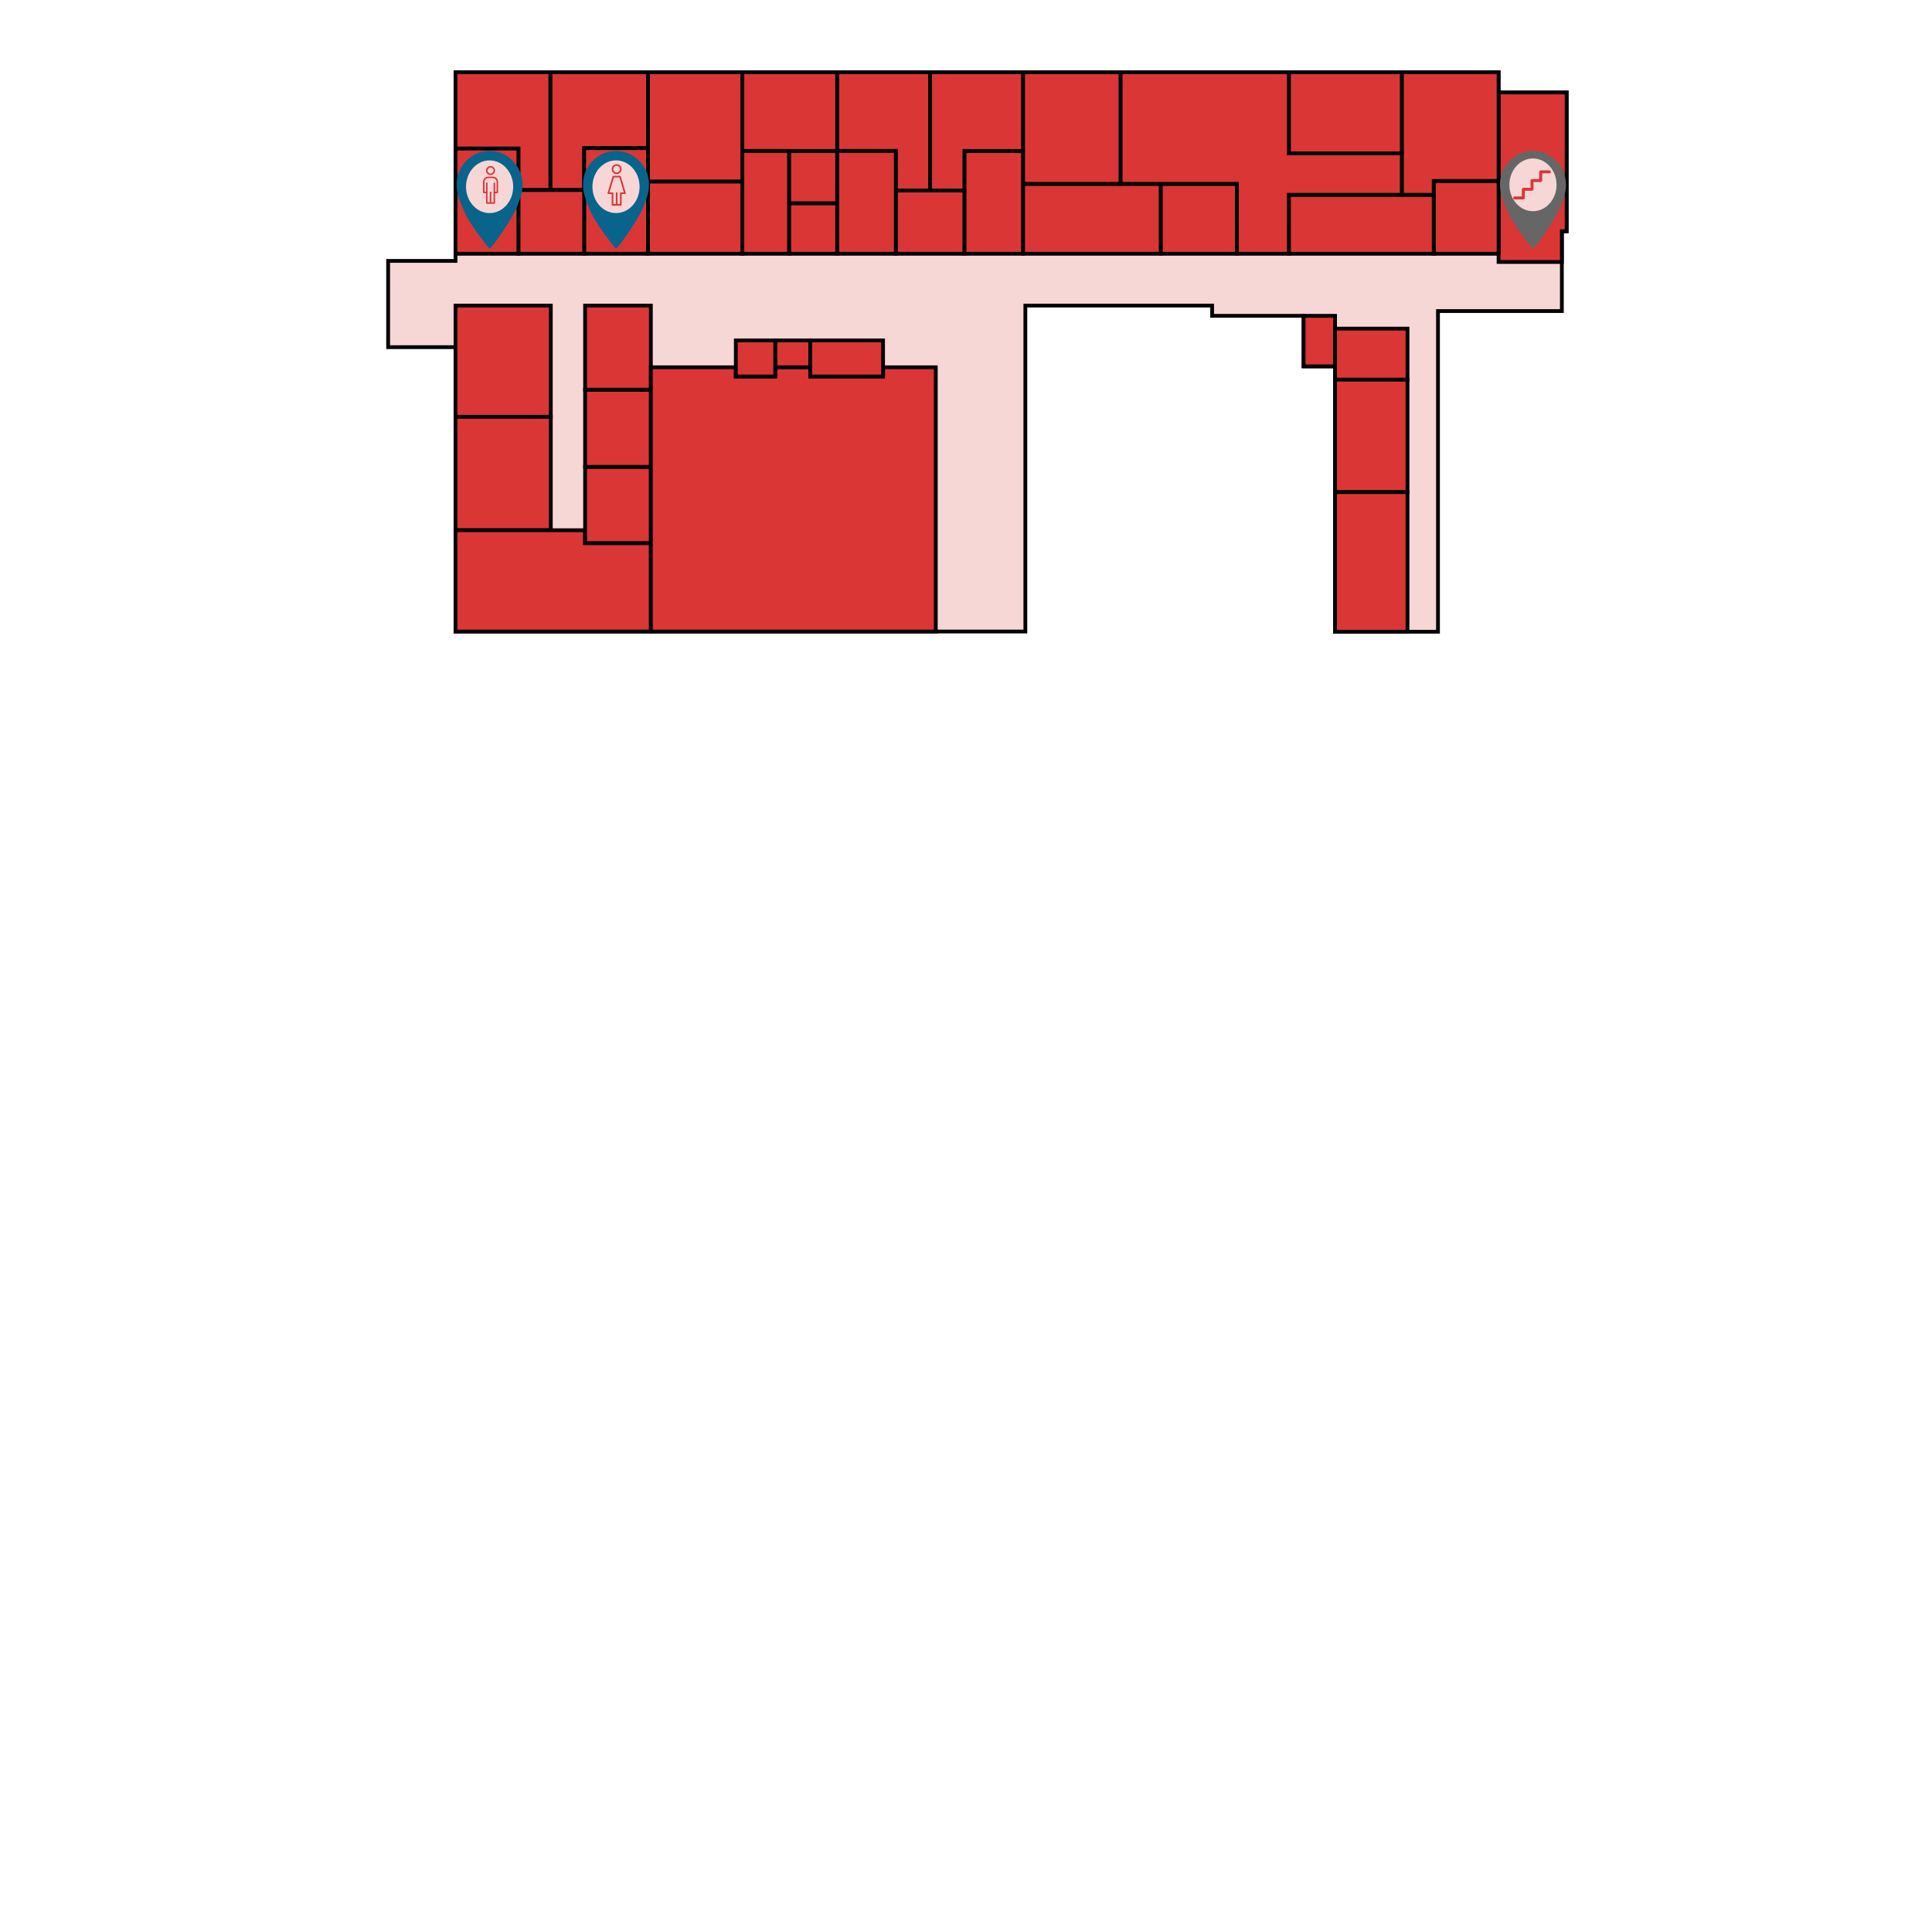
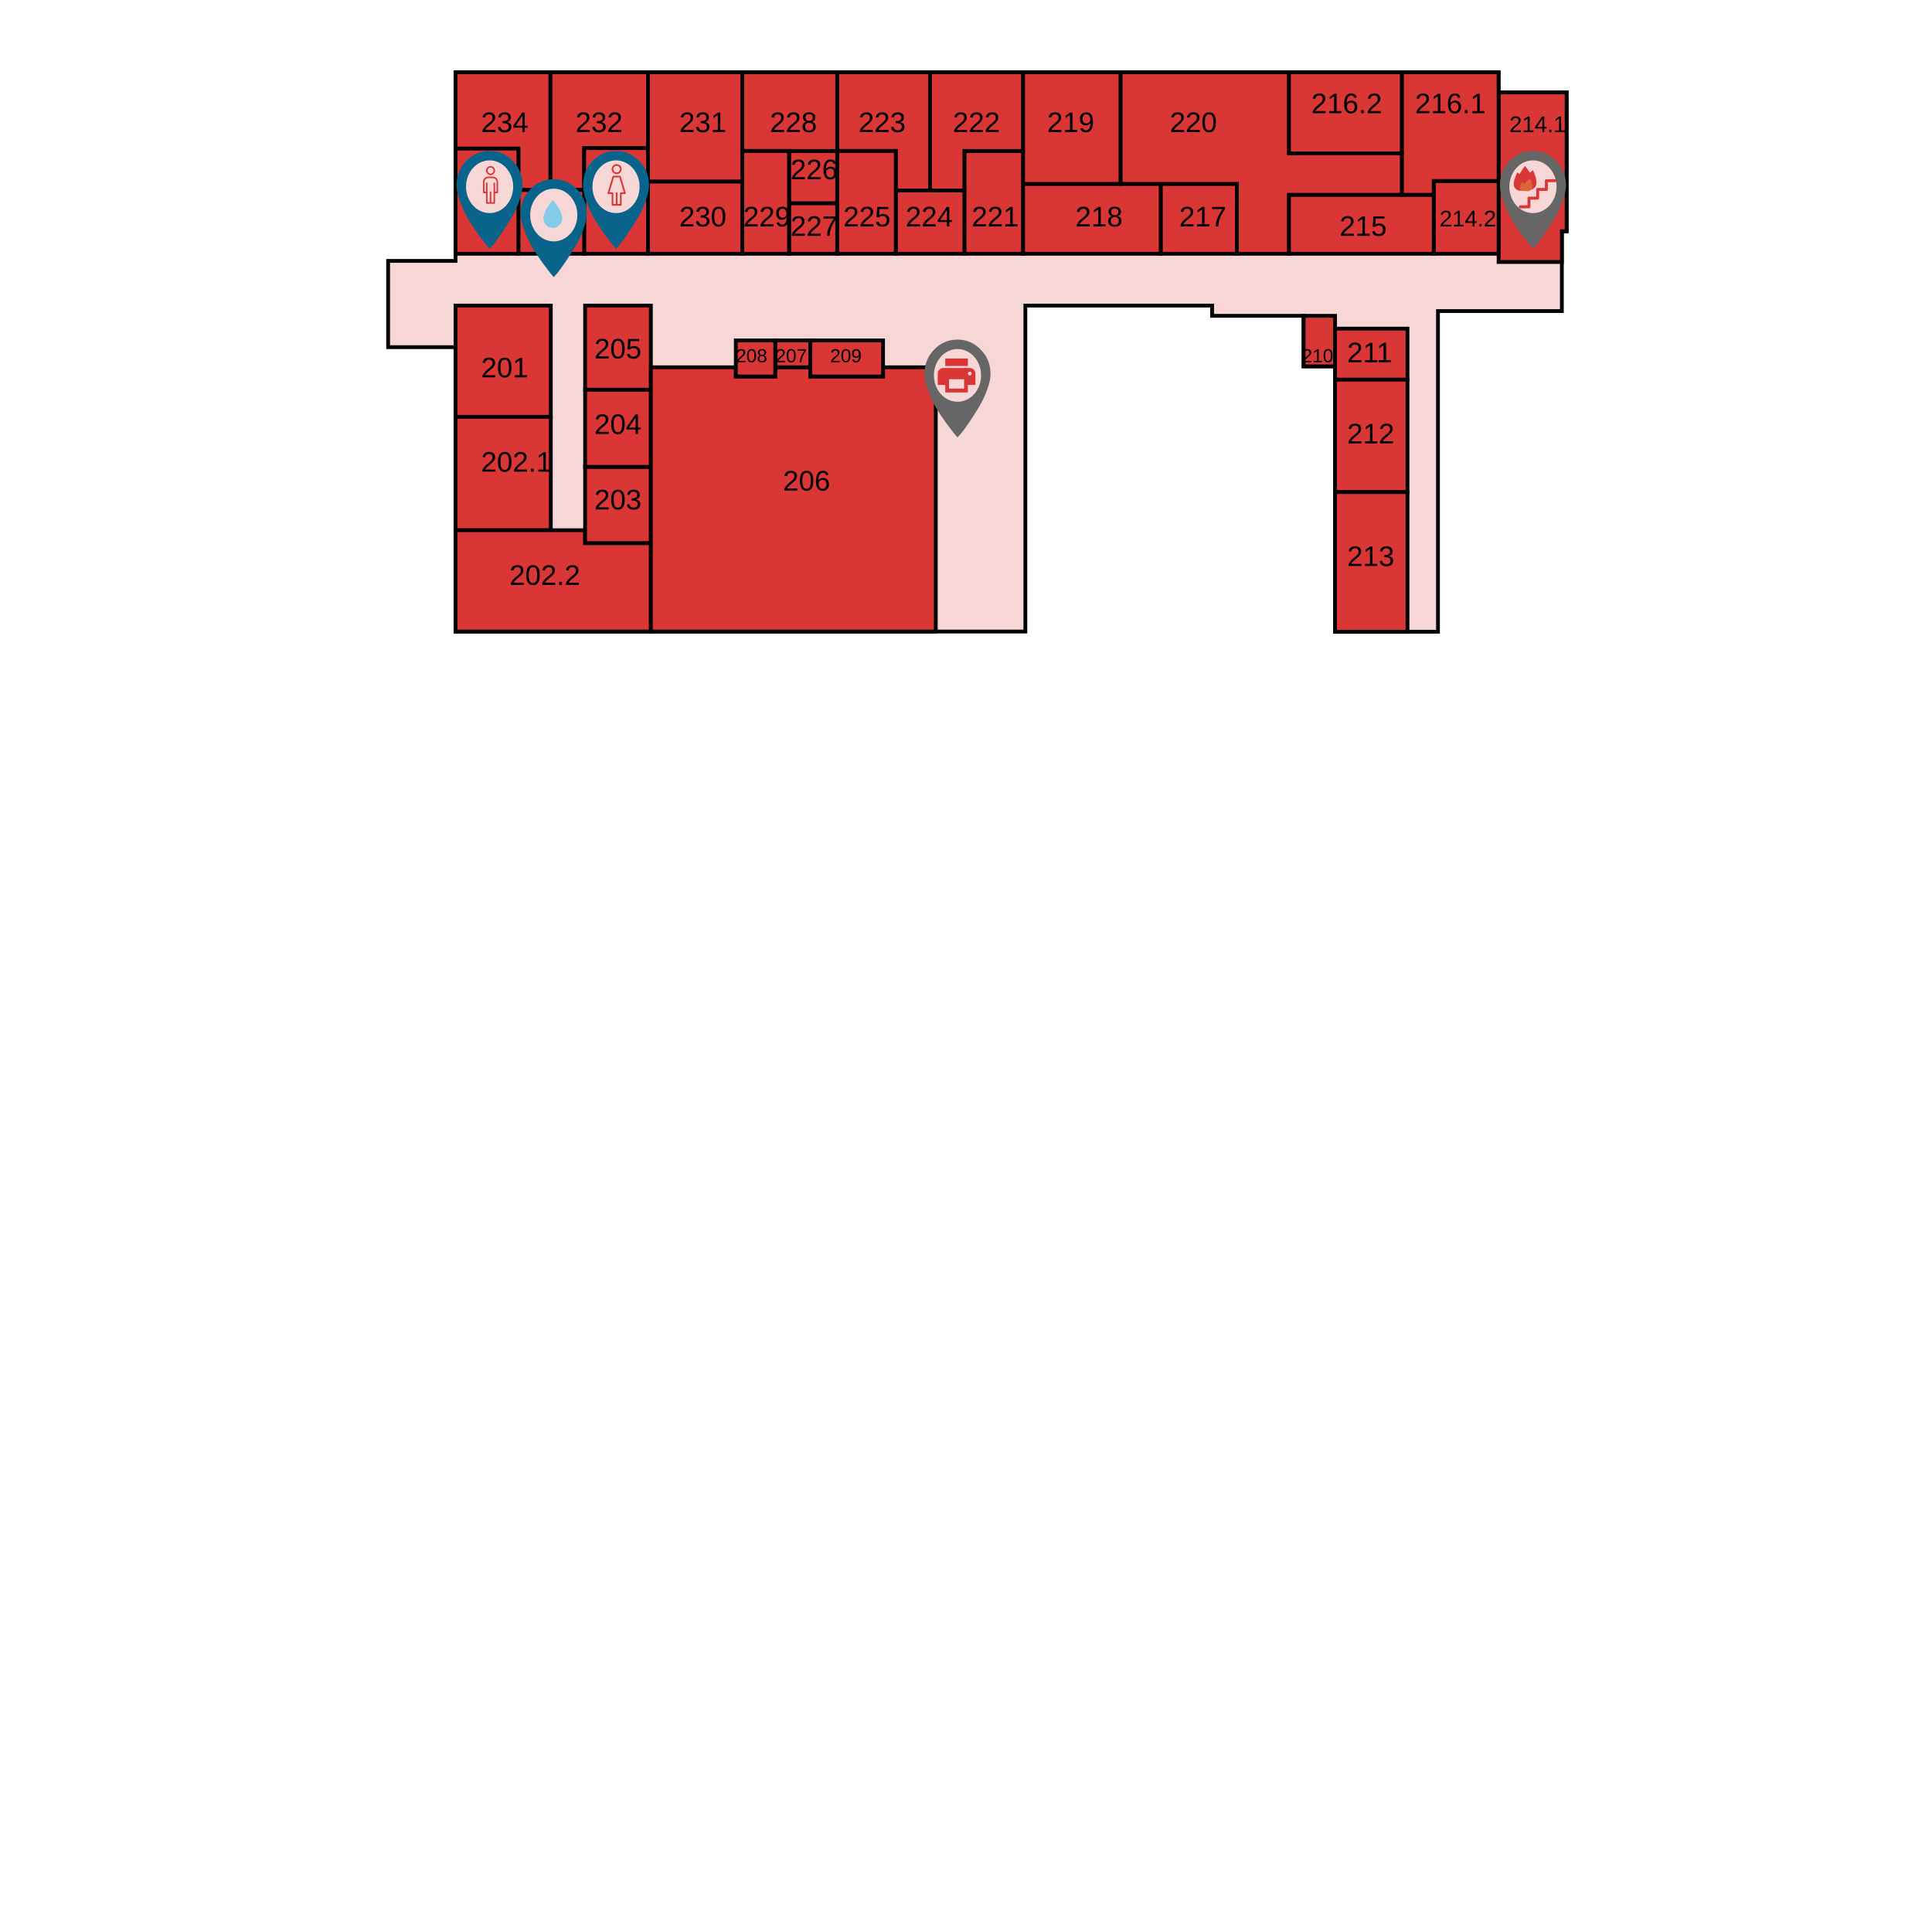
<svg xmlns="http://www.w3.org/2000/svg" width="1024" height="1024" viewBox="0 0 1024 1024" id="svg2" version="1.1">
  <defs id="defs4" />
  <g style="display:inline" id="g4719">
    <path id="path4721" d="m 241.428,38.285 0,100 -35.713,0 0,45.715 35.713,0 0,150.715 302.035,0 0,-172.754 98.994,0 0,5.43 48.488,0 0,26.77 16.666,0 0,140.664 54.549,0 0,-140.664 0,-29.295 32.125,0 33.535,0 0,-42.293 2.525,0 0,-73.572 -36.061,0 0,-10.715 -552.857,0 z" style="display:inline;fill:#f7d6d6;fill-opacity:1;stroke:#000000;stroke-width:2;stroke-miterlimit:4;stroke-dasharray:none;stroke-opacity:1" />
-     <rect y="161.961" x="241.428" height="58.968" width="50.506" id="rect4723" style="fill:#da3636;fill-opacity:1;stroke:#000000;stroke-width:2;stroke-miterlimit:4;stroke-dasharray:none;stroke-opacity:1" />
-     <rect y="220.929" x="241.428" height="60.104" width="50.506" id="rect4725" style="fill:#da3636;fill-opacity:1;stroke:#000000;stroke-width:2;stroke-miterlimit:4;stroke-dasharray:none;stroke-opacity:1" />
-     <path id="path4727" d="m 241.428,281.033 0,53.682 103.539,0 0,-46.863 -34.85,0 0,-6.818 -68.689,0 z" style="fill:#da3636;fill-opacity:1;stroke:#000000;stroke-width:2;stroke-miterlimit:4;stroke-dasharray:none;stroke-opacity:1" />
-     <rect y="247.445" x="310.117" height="40.406" width="34.85" id="rect4729" style="fill:#da3636;fill-opacity:1;stroke:#000000;stroke-width:2;stroke-miterlimit:4;stroke-dasharray:none;stroke-opacity:1" />
-     <rect y="206.534" x="310.117" height="40.911" width="34.85" id="rect4731" style="fill:#da3636;fill-opacity:1;stroke:#000000;stroke-width:2;stroke-miterlimit:4;stroke-dasharray:none;stroke-opacity:1" />
-     <rect y="161.961" x="310.117" height="44.573" width="34.85" id="rect4733" style="fill:#da3636;fill-opacity:1;stroke:#000000;stroke-width:2;stroke-miterlimit:4;stroke-dasharray:none;stroke-opacity:1" />
-     <path id="path4735" d="m 344.967,194.664 0,140.051 151.018,0 0,-140.051 -27.949,0 0,4.871 -38.57,0 0,-4.871 -18.572,0 0,4.871 -20.893,0 0,-4.871 -45.033,0 z" style="fill:#da3636;fill-opacity:1;stroke:#000000;stroke-width:2;stroke-miterlimit:4;stroke-dasharray:none;stroke-opacity:1" />
-     <rect y="180.429" x="410.893" height="14.236" width="18.571" id="rect4737" style="fill:#da3636;fill-opacity:1;stroke:#000000;stroke-width:2;stroke-miterlimit:4;stroke-dasharray:none;stroke-opacity:1" />
-     <rect y="180.429" x="390" height="19.107" width="20.893" id="rect4739" style="fill:#da3636;fill-opacity:1;stroke:#000000;stroke-width:2;stroke-miterlimit:4;stroke-dasharray:none;stroke-opacity:1" />
-     <rect y="180.429" x="429.464" height="19.107" width="38.571" id="rect4741" style="fill:#da3636;fill-opacity:1;stroke:#000000;stroke-width:2;stroke-miterlimit:4;stroke-dasharray:none;stroke-opacity:1" />
-     <rect y="167.391" x="690.945" height="26.77" width="16.666" id="rect4743" style="fill:#da3636;fill-opacity:1;stroke:#000000;stroke-width:2;stroke-miterlimit:4;stroke-dasharray:none;stroke-opacity:1" />
-     <rect y="174.176" x="707.611" height="27.054" width="38.386" id="rect4745" style="fill:#da3636;fill-opacity:1;stroke:#000000;stroke-width:2;stroke-miterlimit:4;stroke-dasharray:none;stroke-opacity:1" />
-     <rect y="201.231" x="707.611" height="59.599" width="38.386" id="rect4747" style="fill:#da3636;fill-opacity:1;stroke:#000000;stroke-width:2;stroke-miterlimit:4;stroke-dasharray:none;stroke-opacity:1" />
-     <rect y="260.83" x="707.611" height="73.994" width="38.386" id="rect4749" style="fill:#da3636;fill-opacity:1;stroke:#000000;stroke-width:2;stroke-miterlimit:4;stroke-dasharray:none;stroke-opacity:1" />
-     <path id="path4751" d="m 794.285,49 0,73.572 0,16.281 33.535,0 0,-16.281 2.525,0 0,-73.572 -2.525,0 -33.535,0 z" style="fill:#da3636;fill-opacity:1;stroke:#000000;stroke-width:2;stroke-miterlimit:4;stroke-dasharray:none;stroke-opacity:1" />
-     <rect y="95.922" x="759.887" height="38.575" width="34.398" id="rect4753" style="fill:#da3636;fill-opacity:1;stroke:#000000;stroke-width:2;stroke-miterlimit:4;stroke-dasharray:none;stroke-opacity:1" />
-     <rect y="103.246" x="683.116" height="31.252" width="76.772" id="rect4755" style="fill:#da3636;fill-opacity:1;stroke:#000000;stroke-width:2;stroke-miterlimit:4;stroke-dasharray:none;stroke-opacity:1" />
-     <path id="path4757" d="m 742.967,38.285 0,64.961 16.92,0 0,-7.324 34.398,0 0,-57.637 -34.398,0 -16.92,0 z" style="fill:#da3636;fill-opacity:1;stroke:#000000;stroke-width:2;stroke-miterlimit:4;stroke-dasharray:none;stroke-opacity:1" />
-     <rect y="38.285" x="683.116" height="42.99" width="59.851" id="rect4759" style="fill:#da3636;fill-opacity:1;stroke:#000000;stroke-width:2;stroke-miterlimit:4;stroke-dasharray:none;stroke-opacity:1" />
-     <rect y="97.438" x="615.183" height="37.06" width="40.406" id="rect4761" style="fill:#da3636;fill-opacity:1;stroke:#000000;stroke-width:2;stroke-miterlimit:4;stroke-dasharray:none;stroke-opacity:1" />
-     <rect y="97.438" x="542.199" height="37.06" width="72.983" id="rect4763" style="fill:#da3636;fill-opacity:1;stroke:#000000;stroke-width:2;stroke-miterlimit:4;stroke-dasharray:none;stroke-opacity:1" />
-     <rect y="38.285" x="542.199" height="59.152" width="51.77" id="rect4765" style="fill:#da3636;fill-opacity:1;stroke:#000000;stroke-width:2;stroke-miterlimit:4;stroke-dasharray:none;stroke-opacity:1" />
-     <path id="path4767" d="m 593.969,38.285 0,59.152 61.621,0 0,5.809 0,31.252 27.525,0 0,-31.252 59.852,0 0,-21.971 -59.852,0 0,-42.99 -89.146,0 z" style="fill:#da3636;fill-opacity:1;stroke:#000000;stroke-width:2;stroke-miterlimit:4;stroke-dasharray:none;stroke-opacity:1" />
-     <rect y="80.012" x="511.137" height="54.485" width="31.062" id="rect4769" style="fill:#da3636;fill-opacity:1;stroke:#000000;stroke-width:2;stroke-miterlimit:4;stroke-dasharray:none;stroke-opacity:1" />
-     <path id="path4771" d="m 492.955,38.285 0,41.727 0,20.961 18.182,0 0,-20.961 31.062,0 0,-41.727 -49.244,0 z" style="fill:#da3636;fill-opacity:1;stroke:#000000;stroke-width:2;stroke-miterlimit:4;stroke-dasharray:none;stroke-opacity:1" />
-     <path style="fill:#da3636;fill-opacity:1;stroke:#000000;stroke-width:2;stroke-miterlimit:4;stroke-dasharray:none;stroke-opacity:1" d="m 492.955,38.285 0,41.727 0,20.961 -18.182,0 0,-20.961 -31.062,0 0,-41.727 49.244,0 z" id="path4773" />
-     <rect y="100.973" x="474.773" height="33.525" width="36.364" id="rect4775" style="fill:#da3636;fill-opacity:1;stroke:#000000;stroke-width:2;stroke-miterlimit:4;stroke-dasharray:none;stroke-opacity:1" />
-     <rect y="80.012" x="443.711" height="54.486" width="31.062" id="rect4777" style="fill:#da3636;fill-opacity:1;stroke:#000000;stroke-width:2;stroke-miterlimit:4;stroke-dasharray:none;stroke-opacity:1" />
-     <rect y="80.012" x="418.203" height="27.78" width="25.508" id="rect4779" style="fill:#da3636;fill-opacity:1;stroke:#000000;stroke-width:2;stroke-miterlimit:4;stroke-dasharray:none;stroke-opacity:1" />
-     <rect y="107.792" x="418.203" height="26.706" width="25.508" id="rect4781" style="fill:#da3636;fill-opacity:1;stroke:#000000;stroke-width:2;stroke-miterlimit:4;stroke-dasharray:none;stroke-opacity:1" />
-     <rect y="38.285" x="393.454" height="41.727" width="50.257" id="rect4783" style="fill:#da3636;fill-opacity:1;stroke:#000000;stroke-width:2;stroke-miterlimit:4;stroke-dasharray:none;stroke-opacity:1" />
-     <rect y="80.012" x="393.454" height="54.486" width="24.749" id="rect4785" style="fill:#da3636;fill-opacity:1;stroke:#000000;stroke-width:2;stroke-miterlimit:4;stroke-dasharray:none;stroke-opacity:1" />
-     <rect y="96.175" x="343.452" height="38.323" width="50.003" id="rect4787" style="fill:#da3636;fill-opacity:1;stroke:#000000;stroke-width:2;stroke-miterlimit:4;stroke-dasharray:none;stroke-opacity:1" />
-     <rect y="38.285" x="343.452" height="57.89" width="50.003" id="rect4789" style="fill:#da3636;fill-opacity:1;stroke:#000000;stroke-width:2;stroke-miterlimit:4;stroke-dasharray:none;stroke-opacity:1" />
-     <path id="path4791" d="m 291.682,38.285 0,62.436 17.93,0 0,-22.223 33.84,0 0,-40.213 -51.77,0 z" style="fill:#da3636;fill-opacity:1;stroke:#000000;stroke-width:2;stroke-miterlimit:4;stroke-dasharray:none;stroke-opacity:1" />
-     <rect y="78.498" x="309.611" height="55.999" width="33.841" id="rect4793" style="fill:#da3636;fill-opacity:1;stroke:#000000;stroke-width:2;stroke-miterlimit:4;stroke-dasharray:none;stroke-opacity:1" />
-     <path id="path4795" d="m 241.428,38.285 0,40.465 33.334,0 0,21.971 16.92,0 0,-62.436 -50.254,0 z" style="fill:#da3636;fill-opacity:1;stroke:#000000;stroke-width:2;stroke-miterlimit:4;stroke-dasharray:none;stroke-opacity:1" />
-     <rect y="100.721" x="274.762" height="33.777" width="34.85" id="rect4797" style="fill:#da3636;fill-opacity:1;stroke:#000000;stroke-width:2;stroke-miterlimit:4;stroke-dasharray:none;stroke-opacity:1" />
-     <rect y="78.75" x="241.428" height="55.748" width="33.334" id="rect4799" style="fill:#da3636;fill-opacity:1;stroke:#000000;stroke-width:2;stroke-miterlimit:4;stroke-dasharray:none;stroke-opacity:1" />
+     <rect y="161.961" x="241.428" height="58.968" width="50.506" id="rect4201" style="fill:#da3636;fill-opacity:1;stroke:#000000;stroke-width:2;stroke-miterlimit:4;stroke-dasharray:none;stroke-opacity:1" />
+     <text x="255" y="200" font-family="Arial" font-size="15" fill="black" stroke-width="0"> 201 </text>
+     <rect y="220.929" x="241.428" height="60.104" width="50.506" id="rect4202.1" style="fill:#da3636;fill-opacity:1;stroke:#000000;stroke-width:2;stroke-miterlimit:4;stroke-dasharray:none;stroke-opacity:1" />
+     <text x="255" y="250" font-family="Arial" font-size="15" fill="black" stroke-width="0"> 202.1 </text>
+     <path id="path4202.2" d="m 241.428,281.033 0,53.682 103.539,0 0,-46.863 -34.85,0 0,-6.818 -68.689,0 z" style="fill:#da3636;fill-opacity:1;stroke:#000000;stroke-width:2;stroke-miterlimit:4;stroke-dasharray:none;stroke-opacity:1" />
+     <text x="270" y="310" font-family="Arial" font-size="15" fill="black" stroke-width="0"> 202.2 </text>
+     <rect y="247.445" x="310.117" height="40.406" width="34.85" id="rect4203" style="fill:#da3636;fill-opacity:1;stroke:#000000;stroke-width:2;stroke-miterlimit:4;stroke-dasharray:none;stroke-opacity:1" />
+     <text x="315" y="270" font-family="Arial" font-size="15" fill="black" stroke-width="0"> 203 </text>
+     <rect y="206.534" x="310.117" height="40.911" width="34.85" id="rect4204" style="fill:#da3636;fill-opacity:1;stroke:#000000;stroke-width:2;stroke-miterlimit:4;stroke-dasharray:none;stroke-opacity:1" />
+     <text x="315" y="230" font-family="Arial" font-size="15" fill="black" stroke-width="0"> 204 </text>
+     <rect y="161.961" x="310.117" height="44.573" width="34.85" id="rect4205" style="fill:#da3636;fill-opacity:1;stroke:#000000;stroke-width:2;stroke-miterlimit:4;stroke-dasharray:none;stroke-opacity:1" />
+     <text x="315" y="190" font-family="Arial" font-size="15" fill="black" stroke-width="0"> 205 </text>
+     <path id="path4206" d="m 344.967,194.664 0,140.051 151.018,0 0,-140.051 -27.949,0 0,4.871 -38.57,0 0,-4.871 -18.572,0 0,4.871 -20.893,0 0,-4.871 -45.033,0 z" style="fill:#da3636;fill-opacity:1;stroke:#000000;stroke-width:2;stroke-miterlimit:4;stroke-dasharray:none;stroke-opacity:1" />
+     <text x="415" y="260" font-family="Arial" font-size="15" fill="black" stroke-width="0"> 206 </text>
+     <rect y="180.429" x="410.893" height="14.236" width="18.571" id="rect4207" style="fill:#da3636;fill-opacity:1;stroke:#000000;stroke-width:2;stroke-miterlimit:4;stroke-dasharray:none;stroke-opacity:1" />
+     <text x="411" y="192" font-family="Arial" font-size="10" fill="black" stroke-width="0"> 207 </text>
+     <rect y="180.429" x="390" height="19.107" width="20.893" id="rect4208" style="fill:#da3636;fill-opacity:1;stroke:#000000;stroke-width:2;stroke-miterlimit:4;stroke-dasharray:none;stroke-opacity:1" />
+     <text x="390" y="192" font-family="Arial" font-size="10" fill="black" stroke-width="0"> 208 </text>
+     <rect y="180.429" x="429.464" height="19.107" width="38.571" id="rect4209" style="fill:#da3636;fill-opacity:1;stroke:#000000;stroke-width:2;stroke-miterlimit:4;stroke-dasharray:none;stroke-opacity:1" />
+     <text x="440" y="192" font-family="Arial" font-size="10" fill="black" stroke-width="0"> 209 </text>
+     <rect y="167.391" x="690.945" height="26.77" width="16.666" id="rect4210" style="fill:#da3636;fill-opacity:1;stroke:#000000;stroke-width:2;stroke-miterlimit:4;stroke-dasharray:none;stroke-opacity:1" />
+     <text x="690" y="192" font-family="Arial" font-size="10" fill="black" stroke-width="0"> 210 </text>
+     <rect y="174.176" x="707.611" height="27.054" width="38.386" id="rect4211" style="fill:#da3636;fill-opacity:1;stroke:#000000;stroke-width:2;stroke-miterlimit:4;stroke-dasharray:none;stroke-opacity:1" />
+     <text x="714" y="192" font-family="Arial" font-size="15" fill="black" stroke-width="0"> 211 </text>
+     <rect y="201.231" x="707.611" height="59.599" width="38.386" id="rect4212" style="fill:#da3636;fill-opacity:1;stroke:#000000;stroke-width:2;stroke-miterlimit:4;stroke-dasharray:none;stroke-opacity:1" />
+     <text x="714" y="235" font-family="Arial" font-size="15" fill="black" stroke-width="0"> 212 </text>
+     <rect y="260.83" x="707.611" height="73.994" width="38.386" id="rect4213" style="fill:#da3636;fill-opacity:1;stroke:#000000;stroke-width:2;stroke-miterlimit:4;stroke-dasharray:none;stroke-opacity:1" />
+     <text x="714" y="300" font-family="Arial" font-size="15" fill="black" stroke-width="0"> 213 </text>
+     <path id="path4214.1" d="m 794.285,49 0,73.572 0,16.281 33.535,0 0,-16.281 2.525,0 0,-73.572 -2.525,0 -33.535,0 z" style="fill:#da3636;fill-opacity:1;stroke:#000000;stroke-width:2;stroke-miterlimit:4;stroke-dasharray:none;stroke-opacity:1" />
+     <text x="800" y="70" font-family="Arial" font-size="12" fill="black" stroke-width="0"> 214.1 </text>
+     <rect y="95.922" x="759.887" height="38.575" width="34.398" id="rect4214.2" style="fill:#da3636;fill-opacity:1;stroke:#000000;stroke-width:2;stroke-miterlimit:4;stroke-dasharray:none;stroke-opacity:1" />
+     <text x="763" y="120" font-family="Arial" font-size="12" fill="black" stroke-width="0"> 214.2 </text>
+     <rect y="103.246" x="683.116" height="31.252" width="76.772" id="rect4215" style="fill:#da3636;fill-opacity:1;stroke:#000000;stroke-width:2;stroke-miterlimit:4;stroke-dasharray:none;stroke-opacity:1" />
+     <text x="710" y="125" font-family="Arial" font-size="15" fill="black" stroke-width="0"> 215 </text>
+     <path id="path4216" d="m 742.967,38.285 0,64.961 16.92,0 0,-7.324 34.398,0 0,-57.637 -34.398,0 -16.92,0 z" style="fill:#da3636;fill-opacity:1;stroke:#000000;stroke-width:2;stroke-miterlimit:4;stroke-dasharray:none;stroke-opacity:1" />
+     <text x="750" y="60" font-family="Arial" font-size="15" fill="black" stroke-width="0"> 216.1 </text>
+     <rect y="38.285" x="683.116" height="42.99" width="59.851" id="rect4216" style="fill:#da3636;fill-opacity:1;stroke:#000000;stroke-width:2;stroke-miterlimit:4;stroke-dasharray:none;stroke-opacity:1" />
+     <text x="695" y="60" font-family="Arial" font-size="15" fill="black" stroke-width="0"> 216.2 </text>
+     <rect y="97.438" x="615.183" height="37.06" width="40.406" id="rect4217" style="fill:#da3636;fill-opacity:1;stroke:#000000;stroke-width:2;stroke-miterlimit:4;stroke-dasharray:none;stroke-opacity:1" />
+     <text x="625" y="120" font-family="Arial" font-size="15" fill="black" stroke-width="0"> 217 </text>
+     <rect y="97.438" x="542.199" height="37.06" width="72.983" id="rect4218" style="fill:#da3636;fill-opacity:1;stroke:#000000;stroke-width:2;stroke-miterlimit:4;stroke-dasharray:none;stroke-opacity:1" />
+     <text x="570" y="120" font-family="Arial" font-size="15" fill="black" stroke-width="0"> 218 </text>
+     <rect y="38.285" x="542.199" height="59.152" width="51.77" id="rect4219" style="fill:#da3636;fill-opacity:1;stroke:#000000;stroke-width:2;stroke-miterlimit:4;stroke-dasharray:none;stroke-opacity:1" />
+     <text x="555" y="70" font-family="Arial" font-size="15" fill="black" stroke-width="0"> 219 </text>
+     <path id="path4220" d="m 593.969,38.285 0,59.152 61.621,0 0,5.809 0,31.252 27.525,0 0,-31.252 59.852,0 0,-21.971 -59.852,0 0,-42.99 -89.146,0 z" style="fill:#da3636;fill-opacity:1;stroke:#000000;stroke-width:2;stroke-miterlimit:4;stroke-dasharray:none;stroke-opacity:1" />
+     <text x="620" y="70" font-family="Arial" font-size="15" fill="black" stroke-width="0"> 220 </text>
+     <rect y="80.012" x="511.137" height="54.485" width="31.062" id="rect4221" style="fill:#da3636;fill-opacity:1;stroke:#000000;stroke-width:2;stroke-miterlimit:4;stroke-dasharray:none;stroke-opacity:1" />
+     <text x="515" y="120" font-family="Arial" font-size="15" fill="black" stroke-width="0"> 221 </text>
+     <path id="path4222" d="m 492.955,38.285 0,41.727 0,20.961 18.182,0 0,-20.961 31.062,0 0,-41.727 -49.244,0 z" style="fill:#da3636;fill-opacity:1;stroke:#000000;stroke-width:2;stroke-miterlimit:4;stroke-dasharray:none;stroke-opacity:1" />
+     <text x="505" y="70" font-family="Arial" font-size="15" fill="black" stroke-width="0"> 222 </text>
+     <path style="fill:#da3636;fill-opacity:1;stroke:#000000;stroke-width:2;stroke-miterlimit:4;stroke-dasharray:none;stroke-opacity:1" d="m 492.955,38.285 0,41.727 0,20.961 -18.182,0 0,-20.961 -31.062,0 0,-41.727 49.244,0 z" id="path4223" />
+     <text x="455" y="70" font-family="Arial" font-size="15" fill="black" stroke-width="0"> 223 </text>
+     <rect y="100.973" x="474.773" height="33.525" width="36.364" id="rect4224" style="fill:#da3636;fill-opacity:1;stroke:#000000;stroke-width:2;stroke-miterlimit:4;stroke-dasharray:none;stroke-opacity:1" />
+     <text x="480" y="120" font-family="Arial" font-size="15" fill="black" stroke-width="0"> 224 </text>
+     <rect y="80.012" x="443.711" height="54.486" width="31.062" id="rect4225" style="fill:#da3636;fill-opacity:1;stroke:#000000;stroke-width:2;stroke-miterlimit:4;stroke-dasharray:none;stroke-opacity:1" />
+     <text x="447" y="120" font-family="Arial" font-size="15" fill="black" stroke-width="0"> 225 </text>
+     <rect y="80.012" x="418.203" height="27.78" width="25.508" id="rect4226" style="fill:#da3636;fill-opacity:1;stroke:#000000;stroke-width:2;stroke-miterlimit:4;stroke-dasharray:none;stroke-opacity:1" />
+     <text x="419" y="95" font-family="Arial" font-size="15" fill="black" stroke-width="0"> 226 </text>
+     <rect y="107.792" x="418.203" height="26.706" width="25.508" id="rect4227" style="fill:#da3636;fill-opacity:1;stroke:#000000;stroke-width:2;stroke-miterlimit:4;stroke-dasharray:none;stroke-opacity:1" />
+     <text x="419" y="125" font-family="Arial" font-size="15" fill="black" stroke-width="0"> 227 </text>
+     <rect y="38.285" x="393.454" height="41.727" width="50.257" id="rect4228" style="fill:#da3636;fill-opacity:1;stroke:#000000;stroke-width:2;stroke-miterlimit:4;stroke-dasharray:none;stroke-opacity:1" />
+     <text x="408" y="70" font-family="Arial" font-size="15" fill="black" stroke-width="0"> 228 </text>
+     <rect y="80.012" x="393.454" height="54.486" width="24.749" id="rect4229" style="fill:#da3636;fill-opacity:1;stroke:#000000;stroke-width:2;stroke-miterlimit:4;stroke-dasharray:none;stroke-opacity:1" />
+     <text x="394" y="120" font-family="Arial" font-size="15" fill="black" stroke-width="0"> 229 </text>
+     <rect y="96.175" x="343.452" height="38.323" width="50.003" id="rect4230" style="fill:#da3636;fill-opacity:1;stroke:#000000;stroke-width:2;stroke-miterlimit:4;stroke-dasharray:none;stroke-opacity:1" />
+     <text x="360" y="120" font-family="Arial" font-size="15" fill="black" stroke-width="0"> 230 </text>
+     <rect y="38.285" x="343.452" height="57.89" width="50.003" id="rect4231" style="fill:#da3636;fill-opacity:1;stroke:#000000;stroke-width:2;stroke-miterlimit:4;stroke-dasharray:none;stroke-opacity:1" />
+     <text x="360" y="70" font-family="Arial" font-size="15" fill="black" stroke-width="0"> 231 </text>
+     <path id="path4232" d="m 291.682,38.285 0,62.436 17.93,0 0,-22.223 33.84,0 0,-40.213 -51.77,0 z" style="fill:#da3636;fill-opacity:1;stroke:#000000;stroke-width:2;stroke-miterlimit:4;stroke-dasharray:none;stroke-opacity:1" />
+     <text x="305" y="70" font-family="Arial" font-size="15" fill="black" stroke-width="0"> 232 </text>
+     <rect y="78.498" x="309.611" height="55.999" width="33.841" id="rect4233" style="fill:#da3636;fill-opacity:1;stroke:#000000;stroke-width:2;stroke-miterlimit:4;stroke-dasharray:none;stroke-opacity:1" />
+     <path id="path4234" d="m 241.428,38.285 0,40.465 33.334,0 0,21.971 16.92,0 0,-62.436 -50.254,0 z" style="fill:#da3636;fill-opacity:1;stroke:#000000;stroke-width:2;stroke-miterlimit:4;stroke-dasharray:none;stroke-opacity:1" />
+     <text x="255" y="70" font-family="Arial" font-size="15" fill="black" stroke-width="0"> 234 </text>
+     <rect y="100.721" x="274.762" height="33.777" width="34.85" id="rect4235" style="fill:#da3636;fill-opacity:1;stroke:#000000;stroke-width:2;stroke-miterlimit:4;stroke-dasharray:none;stroke-opacity:1" />
+     <rect y="78.75" x="241.428" height="55.748" width="33.334" id="rect4236" style="fill:#da3636;fill-opacity:1;stroke:#000000;stroke-width:2;stroke-miterlimit:4;stroke-dasharray:none;stroke-opacity:1" />
    <svg width="35" height="52" viewBox="0 0 35 52" fill="none" id="restroom_w1" x="309" y="80">
      <path d="M13.037 22.761C14.29 23.978 15.777 24.587 17.5 24.587C19.223 24.587 20.671 23.978 21.846 22.761C23.098 21.463 23.725 19.921 23.725 18.136C23.725 16.351 23.098 14.85 21.846 13.632C20.671 12.334 19.223 11.685 17.5 11.685C15.777 11.685 14.29 12.334 13.037 13.632C11.862 14.85 11.275 16.351 11.275 18.136C11.275 19.921 11.862 21.463 13.037 22.761ZM5.05 5.356C8.496 1.785 12.645 0 17.5 0C22.355 0 26.465 1.785 29.832 5.356C33.277 8.845 35 13.105 35 18.136C35 20.651 34.374 23.532 33.121 26.778C31.946 30.024 30.498 33.067 28.775 35.907C27.053 38.747 25.33 41.425 23.607 43.94C21.963 46.374 20.554 48.322 19.379 49.783L17.5 51.852C17.03 51.284 16.404 50.553 15.621 49.661C14.838 48.687 13.428 46.821 11.393 44.062C9.357 41.222 7.556 38.503 5.99 35.907C4.502 33.229 3.132 30.227 1.879 26.9C0.626 23.573 0 20.651 0 18.136C0 13.105 1.683 8.845 5.05 5.356Z" fill="#08648B" stroke-width="0" />
      <path d="M17.5 32.941C24.404 32.941 30 26.686 30 18.971C30 11.255 24.404 5 17.5 5C10.596 5 5 11.255 5 18.971C5 26.686 10.596 32.941 17.5 32.941Z" fill="#F7D6D6" stroke-width="0" />
      <path d="M17.84 7C16.382 7 15.2 8.182 15.2 9.64C15.201 11.098 16.383 12.279 17.84 12.28C19.298 12.28 20.48 11.098 20.48 9.64C20.48 8.182 19.298 7 17.84 7ZM17.84 11.4C16.868 11.4 16.08 10.612 16.08 9.64C16.08 8.668 16.868 7.88 17.84 7.88C18.812 7.88 19.6 8.668 19.6 9.64C19.6 10.612 18.812 11.4 17.84 11.4Z" fill="#DA3636" stroke-width="0" />
      <path d="M22.662 22.274L20.022 13.474C19.966 13.288 19.794 13.16 19.6 13.16H16.08C15.886 13.16 15.714 13.288 15.658 13.474L13.018 22.274C12.978 22.407 13.004 22.552 13.088 22.664C13.171 22.775 13.302 22.84 13.44 22.84H15.2V28.56C15.2 28.803 15.397 29 15.64 29H20.04C20.283 29 20.48 28.803 20.48 28.56V22.84H22.24C22.483 22.84 22.68 22.643 22.68 22.4C22.68 22.357 22.674 22.315 22.662 22.274ZM20.04 21.96C19.797 21.96 19.6 22.157 19.6 22.4V28.12H18.28V21.96H17.4V28.12H16.08V22.4C16.08 22.157 15.883 21.96 15.64 21.96H14.031L16.407 14.04H19.273L21.649 21.96H20.04Z" fill="#DA3636" stroke-width="0" />
    </svg>
    <svg width="35" height="52" viewBox="0 0 35 52" fill="none" id="restroom_m1" x="242" y="80">
      <path d="M13.037 22.761C14.29 23.978 15.777 24.587 17.5 24.587C19.223 24.587 20.671 23.978 21.846 22.761C23.098 21.463 23.725 19.921 23.725 18.136C23.725 16.351 23.098 14.85 21.846 13.632C20.671 12.334 19.223 11.685 17.5 11.685C15.777 11.685 14.29 12.334 13.037 13.632C11.862 14.85 11.275 16.351 11.275 18.136C11.275 19.921 11.862 21.463 13.037 22.761ZM5.05 5.356C8.496 1.785 12.645 0 17.5 0C22.355 0 26.465 1.785 29.832 5.356C33.277 8.845 35 13.105 35 18.136C35 20.651 34.374 23.532 33.121 26.778C31.946 30.024 30.498 33.067 28.775 35.907C27.053 38.747 25.33 41.425 23.607 43.94C21.963 46.374 20.554 48.322 19.379 49.783L17.5 51.852C17.03 51.284 16.404 50.553 15.621 49.661C14.838 48.687 13.428 46.821 11.393 44.062C9.357 41.222 7.556 38.503 5.99 35.907C4.502 33.229 3.132 30.227 1.879 26.9C0.626 23.573 0 20.651 0 18.136C0 13.105 1.683 8.845 5.05 5.356Z" fill="#08648B" stroke-width="0" />
      <path d="M17.5 32.941C24.404 32.941 30 26.686 30 18.971C30 11.255 24.404 5 17.5 5C10.596 5 5 11.255 5 18.971C5 26.686 10.596 32.941 17.5 32.941Z" fill="#F7D6D6" stroke-width="0" />
      <path d="M18 8C16.675 8 15.6 9.075 15.6 10.4C15.6 11.726 16.675 12.8 18 12.8C19.325 12.799 20.399 11.725 20.4 10.4C20.4 9.075 19.326 8 18 8ZM18 12C17.116 12 16.4 11.284 16.4 10.4C16.4 9.516 17.116 8.8 18 8.8C18.884 8.8 19.6 9.516 19.6 10.4C19.6 11.284 18.884 12 18 12Z" fill="#DA3636" stroke-width="0" />
      <path d="M19.2 13.6H16.8C15.254 13.602 14.002 14.854 14 16.4V22C14 22.221 14.179 22.4 14.4 22.4H15.6V27.6C15.6 27.821 15.779 28 16 28H20C20.221 28 20.4 27.821 20.4 27.6V22.4H21.6C21.821 22.4 22 22.221 22 22V16.4C21.998 14.854 20.746 13.602 19.2 13.6ZM21.2 21.6H20.4V16.8H19.6V27.2H18.4V21.6H17.6V27.2H16.4V16.8H15.6V21.6H14.8V16.4C14.801 15.296 15.696 14.401 16.8 14.4H19.2C20.304 14.401 21.199 15.296 21.2 16.4V21.6Z" fill="#DA3636" stroke-width="0" />
    </svg>
    <svg width="35" height="52" viewBox="0 0 35 52" fill="none" id="stairs1" x="795" y="80">
      <path d="M13.037 22.761C14.29 23.978 15.777 24.587 17.5 24.587C19.223 24.587 20.671 23.978 21.846 22.761C23.098 21.463 23.725 19.921 23.725 18.136C23.725 16.351 23.098 14.85 21.846 13.632C20.671 12.334 19.223 11.685 17.5 11.685C15.777 11.685 14.29 12.334 13.037 13.632C11.862 14.85 11.275 16.351 11.275 18.136C11.275 19.921 11.862 21.463 13.037 22.761ZM5.05 5.356C8.496 1.785 12.645 0 17.5 0C22.355 0 26.465 1.785 29.832 5.356C33.277 8.845 35 13.105 35 18.136C35 20.651 34.374 23.532 33.121 26.778C31.946 30.024 30.498 33.067 28.775 35.907C27.053 38.747 25.33 41.425 23.607 43.94C21.963 46.374 20.554 48.322 19.379 49.783L17.5 51.852C17.03 51.284 16.404 50.553 15.621 49.661C14.838 48.687 13.428 46.821 11.393 44.062C9.357 41.222 7.556 38.503 5.99 35.907C4.502 33.229 3.132 30.227 1.879 26.9C0.626 23.573 0 20.651 0 18.136C0 13.105 1.683 8.845 5.05 5.356Z" fill="#666666" stroke-width="0" />
-       <path d="M17.5 31.941C24.404 31.941 30 25.686 30 17.971C30 10.255 24.404 4 17.5 4C10.596 4 5 10.255 5 17.971C5 25.686 10.596 31.941 17.5 31.941Z" fill="#F7D6D6" stroke-width="0" />
-       <path d="M26.219 10.305H21.609C21.178 10.305 20.828 10.654 20.828 11.086V14.914H17C16.569 14.914 16.219 15.264 16.219 15.695V19.523H12.391C11.959 19.523 11.609 19.873 11.609 20.305V24.133H7.781C7.35 24.133 7 24.483 7 24.914C7 25.346 7.35 25.695 7.781 25.695H12.391C12.598 25.695 12.797 25.613 12.943 25.466C13.09 25.32 13.172 25.121 13.172 24.914L13.172 21.086H17C17.207 21.086 17.406 21.004 17.552 20.857C17.699 20.711 17.781 20.512 17.781 20.305L17.781 16.477H21.609C21.817 16.477 22.015 16.394 22.162 16.248C22.308 16.101 22.391 15.902 22.391 15.695V11.867H26.219C26.65 11.867 27 11.517 27 11.086C27 10.654 26.65 10.305 26.219 10.305Z" fill="#DA3636" stroke-width="0" />
+       <path d="M17.5 32.941C24.404 32.941 30 26.686 30 18.971C30 11.255 24.404 5 17.5 5C10.596 5 5 11.255 5 18.971C5 26.686 10.596 32.941 17.5 32.941Z" fill="#F7D6D6" stroke-width="0" />
+       <path d="M29.219 15H24.609C24.178 15 23.828 15.35 23.828 15.781V19.609H20C19.569 19.609 19.219 19.959 19.219 20.391V24.219H15.391C14.959 24.219 14.609 24.569 14.609 25V28.828H10.781C10.35 28.828 10 29.178 10 29.609C10 30.041 10.35 30.391 10.781 30.391H15.391C15.598 30.391 15.797 30.308 15.943 30.162C16.09 30.015 16.172 29.817 16.172 29.609L16.172 25.781H20C20.207 25.781 20.406 25.699 20.552 25.552C20.699 25.406 20.781 25.207 20.781 25L20.781 21.172H24.609C24.817 21.172 25.015 21.09 25.162 20.943C25.308 20.797 25.391 20.598 25.391 20.391V16.562H29.219C29.65 16.562 30 16.213 30 15.781C30 15.35 29.65 15 29.219 15Z" fill="#DA3636" stroke-width="0" />
+       <path d="M14.326 14.628C14.041 14.351 13.702 14.212 13.31 14.212C12.917 14.212 12.587 14.351 12.319 14.628C12.034 14.924 11.891 15.275 11.891 15.682C11.891 16.088 12.034 16.43 12.319 16.708C12.587 17.003 12.917 17.151 13.31 17.151C13.702 17.151 14.041 17.003 14.326 16.708C14.594 16.43 14.728 16.088 14.728 15.682C14.728 15.275 14.594 14.924 14.326 14.628ZM16.146 18.593C15.361 19.407 14.416 19.814 13.31 19.814C12.204 19.814 11.267 19.407 10.5 18.593C9.715 17.798 9.322 16.828 9.322 15.682C9.322 15.108 9.465 14.452 9.751 13.713C10.018 12.973 10.348 12.28 10.741 11.633C11.133 10.986 11.526 10.376 11.918 9.803C12.293 9.248 12.614 8.804 12.881 8.471L13.31 8C13.417 8.129 13.559 8.296 13.738 8.499C13.916 8.721 14.237 9.146 14.701 9.775C15.165 10.422 15.575 11.041 15.932 11.633C16.271 12.243 16.583 12.927 16.869 13.685C17.154 14.443 17.297 15.108 17.297 15.682C17.297 16.828 16.913 17.798 16.146 18.593Z" fill="#DA3636" stroke-width="0" />
+       <path d="M13.31 18.695C14.883 18.695 16.158 17.27 16.158 15.512C16.158 13.754 14.883 12.329 13.31 12.329C11.737 12.329 10.462 13.754 10.462 15.512C10.462 17.27 11.737 18.695 13.31 18.695Z" fill="#DA3636" stroke-width="0" />
+       <path d="M11.273 16.588C10.991 16.414 10.69 16.363 10.371 16.434C10.052 16.506 9.808 16.678 9.641 16.952C9.463 17.245 9.41 17.556 9.484 17.887C9.558 18.218 9.736 18.47 10.019 18.644C10.29 18.836 10.585 18.896 10.905 18.825C11.224 18.754 11.473 18.572 11.651 18.279C11.818 18.005 11.865 17.703 11.791 17.372C11.717 17.041 11.545 16.78 11.273 16.588ZM13.473 19.483C12.983 20.287 12.288 20.789 11.388 20.99C10.489 21.191 9.653 21.03 8.881 20.508C8.099 20.004 7.603 19.286 7.395 18.354C7.291 17.887 7.288 17.328 7.386 16.675C7.469 16.024 7.612 15.401 7.813 14.803C8.015 14.206 8.223 13.638 8.438 13.101C8.642 12.582 8.823 12.162 8.98 11.843L9.243 11.382C9.353 11.468 9.5 11.577 9.682 11.71C9.867 11.858 10.205 12.146 10.697 12.573C11.191 13.015 11.638 13.444 12.035 13.861C12.422 14.295 12.8 14.795 13.17 15.359C13.539 15.924 13.776 16.439 13.88 16.905C14.089 17.838 13.953 18.697 13.473 19.483Z" fill="#DA3636" stroke-width="0" />
+       <path d="M11.185 20.08C12.464 19.795 13.242 18.404 12.923 16.974C12.604 15.545 11.308 14.617 10.029 14.903C8.75 15.188 7.971 16.579 8.291 18.009C8.61 19.438 9.906 20.366 11.185 20.08Z" fill="#DA3636" stroke-width="0" />
+       <path d="M16.874 16.256C16.69 15.949 16.428 15.749 16.087 15.658C15.746 15.566 15.426 15.61 15.129 15.789C14.812 15.98 14.606 16.252 14.511 16.605C14.417 16.959 14.461 17.289 14.645 17.597C14.808 17.916 15.061 18.122 15.402 18.213C15.743 18.305 16.072 18.255 16.389 18.064C16.687 17.886 16.883 17.62 16.977 17.266C17.072 16.912 17.038 16.576 16.874 16.256ZM17.532 20.128C16.66 20.652 15.743 20.785 14.782 20.528C13.82 20.27 13.101 19.698 12.624 18.812C12.126 17.939 12.011 17.003 12.278 16.007C12.412 15.509 12.689 14.971 13.109 14.395C13.514 13.814 13.963 13.289 14.454 12.818C14.946 12.346 15.43 11.908 15.904 11.501C16.359 11.106 16.742 10.795 17.052 10.568L17.534 10.258C17.597 10.395 17.682 10.573 17.79 10.791C17.893 11.026 18.073 11.47 18.33 12.125C18.582 12.795 18.795 13.429 18.967 14.027C19.12 14.636 19.232 15.303 19.303 16.029C19.375 16.754 19.344 17.366 19.21 17.864C18.944 18.861 18.384 19.615 17.532 20.128Z" fill="#DA3636" stroke-width="0" />
+       <path d="M15.043 19.555C16.41 19.921 17.851 18.98 18.26 17.451C18.669 15.923 17.893 14.387 16.526 14.021C15.158 13.655 13.718 14.596 13.308 16.125C12.899 17.653 13.675 19.189 15.043 19.555Z" fill="#DA3636" stroke-width="0" />
+       <path d="M12.624 18.939C12.482 18.852 12.332 18.827 12.172 18.862C12.013 18.898 11.891 18.984 11.808 19.121C11.718 19.267 11.692 19.423 11.729 19.589C11.766 19.754 11.855 19.88 11.996 19.967C12.132 20.063 12.28 20.093 12.439 20.058C12.599 20.022 12.723 19.931 12.813 19.785C12.896 19.648 12.92 19.497 12.883 19.331C12.846 19.166 12.759 19.035 12.624 18.939ZM13.724 20.386C13.479 20.788 13.131 21.04 12.681 21.14C12.231 21.241 11.814 21.16 11.428 20.899C11.036 20.647 10.789 20.288 10.685 19.822C10.633 19.589 10.631 19.309 10.68 18.982C10.722 18.657 10.793 18.346 10.894 18.047C10.995 17.748 11.099 17.464 11.206 17.195C11.308 16.936 11.399 16.726 11.477 16.567L11.608 16.336C11.664 16.379 11.737 16.434 11.828 16.5C11.921 16.574 12.09 16.718 12.335 16.932C12.583 17.153 12.806 17.367 13.005 17.575C13.198 17.793 13.387 18.043 13.572 18.325C13.757 18.607 13.875 18.865 13.927 19.098C14.031 19.564 13.963 19.994 13.724 20.386Z" fill="#DA6736" stroke-width="0" />
+       <path d="M12.579 20.685C13.219 20.542 13.608 19.847 13.448 19.132C13.289 18.417 12.641 17.954 12.001 18.096C11.362 18.239 10.973 18.935 11.132 19.649C11.292 20.364 11.94 20.828 12.579 20.685Z" fill="#DA6736" stroke-width="0" />
+       <path d="M15.583 18.471C15.464 18.271 15.294 18.142 15.073 18.083C14.851 18.023 14.645 18.052 14.452 18.168C14.246 18.291 14.113 18.467 14.052 18.697C13.99 18.926 14.019 19.14 14.138 19.339C14.244 19.547 14.408 19.68 14.629 19.739C14.85 19.798 15.063 19.766 15.269 19.642C15.461 19.526 15.588 19.354 15.65 19.125C15.711 18.896 15.689 18.678 15.583 18.471ZM16.009 20.98C15.444 21.32 14.85 21.406 14.227 21.239C13.604 21.072 13.137 20.701 12.828 20.127C12.506 19.561 12.431 18.955 12.604 18.309C12.691 17.986 12.87 17.638 13.143 17.264C13.405 16.888 13.696 16.547 14.014 16.242C14.333 15.936 14.647 15.652 14.954 15.388C15.249 15.132 15.497 14.931 15.698 14.784L16.01 14.582C16.051 14.672 16.107 14.787 16.176 14.928C16.243 15.08 16.36 15.368 16.526 15.793C16.69 16.227 16.828 16.638 16.939 17.025C17.038 17.42 17.111 17.853 17.157 18.323C17.204 18.793 17.184 19.19 17.097 19.513C16.924 20.159 16.561 20.648 16.009 20.98Z" fill="#DA6736" stroke-width="0" />
+       <path d="M14.396 20.608C15.282 20.846 16.216 20.235 16.481 19.245C16.747 18.255 16.243 17.259 15.357 17.022C14.471 16.784 13.537 17.395 13.272 18.385C13.007 19.376 13.51 20.371 14.396 20.608Z" fill="#DA6736" stroke-width="0" />
+       <path d="M13.642 17.968C15.293 17.968 16.632 18.711 16.632 19.629C16.632 20.546 15.293 21.29 13.642 21.29C11.99 21.29 10.652 20.546 10.652 19.629C10.652 18.711 11.99 17.968 13.642 17.968Z" fill="#DA6736" stroke-width="0" />
+     </svg>
+     <svg width="35" height="52" viewBox="0 0 35 52" fill="none" id="fountain1" x="276" y="95">
+       <path d="M13.037 22.761C14.29 23.978 15.777 24.587 17.5 24.587C19.223 24.587 20.671 23.978 21.846 22.761C23.098 21.463 23.725 19.921 23.725 18.136C23.725 16.351 23.098 14.85 21.846 13.632C20.671 12.334 19.223 11.685 17.5 11.685C15.777 11.685 14.29 12.334 13.037 13.632C11.862 14.85 11.275 16.351 11.275 18.136C11.275 19.921 11.862 21.463 13.037 22.761ZM5.05 5.356C8.496 1.785 12.645 0 17.5 0C22.355 0 26.465 1.785 29.832 5.356C33.277 8.845 35 13.105 35 18.136C35 20.651 34.374 23.532 33.121 26.778C31.946 30.024 30.498 33.067 28.775 35.907C27.053 38.747 25.33 41.425 23.607 43.94C21.963 46.374 20.554 48.322 19.379 49.783L17.5 51.852C17.03 51.284 16.404 50.553 15.621 49.661C14.838 48.687 13.428 46.821 11.393 44.062C9.357 41.222 7.556 38.503 5.99 35.907C4.502 33.229 3.132 30.227 1.879 26.9C0.626 23.573 0 20.651 0 18.136C0 13.105 1.683 8.845 5.05 5.356Z" fill="#08648B" stroke-width="0" />
+       <path d="M17.5 32.941C24.404 32.941 30 26.686 30 18.971C30 11.255 24.404 5 17.5 5C10.596 5 5 11.255 5 18.971C5 26.686 10.596 32.941 17.5 32.941Z" fill="#F7D6D6" stroke-width="0" />
+       <path d="M18.275 19.312C17.917 18.964 17.492 18.79 17 18.79C16.508 18.79 16.094 18.964 15.758 19.312C15.4 19.683 15.222 20.123 15.222 20.633C15.222 21.143 15.4 21.572 15.758 21.92C16.094 22.291 16.508 22.476 17 22.476C17.492 22.476 17.917 22.291 18.275 21.92C18.611 21.572 18.779 21.143 18.779 20.633C18.779 20.123 18.611 19.683 18.275 19.312ZM20.557 24.285C19.573 25.305 18.387 25.815 17 25.815C15.613 25.815 14.438 25.305 13.476 24.285C12.492 23.288 12 22.07 12 20.633C12 19.914 12.179 19.091 12.537 18.164C12.873 17.237 13.286 16.367 13.778 15.556C14.271 14.744 14.763 13.979 15.255 13.261C15.725 12.565 16.128 12.008 16.463 11.591L17 11C17.134 11.162 17.313 11.371 17.537 11.626C17.761 11.904 18.163 12.437 18.745 13.226C19.327 14.037 19.841 14.814 20.289 15.556C20.714 16.321 21.105 17.179 21.463 18.129C21.821 19.08 22 19.914 22 20.633C22 22.07 21.519 23.288 20.557 24.285Z" fill="#82CBEB" stroke-width="0" />
+       <path d="M17 24.412C18.973 24.412 20.572 22.625 20.572 20.42C20.572 18.216 18.973 16.429 17 16.429C15.028 16.429 13.429 18.216 13.429 20.42C13.429 22.625 15.028 24.412 17 24.412Z" fill="#82CBEB" stroke-width="0" />
+     </svg>
+     <svg width="35" height="52" viewBox="0 0 35 52" fill="none" id="printer1" x="490" y="180">
+       <path d="M13.037 22.761C14.29 23.978 15.777 24.587 17.5 24.587C19.223 24.587 20.671 23.978 21.846 22.761C23.098 21.463 23.725 19.921 23.725 18.136C23.725 16.351 23.098 14.85 21.846 13.632C20.671 12.334 19.223 11.685 17.5 11.685C15.777 11.685 14.29 12.334 13.037 13.632C11.862 14.85 11.275 16.351 11.275 18.136C11.275 19.921 11.862 21.463 13.037 22.761ZM5.05 5.356C8.496 1.785 12.645 0 17.5 0C22.355 0 26.465 1.785 29.832 5.356C33.277 8.845 35 13.105 35 18.136C35 20.651 34.374 23.532 33.121 26.778C31.946 30.024 30.498 33.067 28.775 35.907C27.053 38.747 25.33 41.425 23.607 43.94C21.963 46.374 20.554 48.322 19.379 49.783L17.5 51.852C17.03 51.284 16.404 50.553 15.621 49.661C14.838 48.687 13.428 46.821 11.393 44.062C9.357 41.222 7.556 38.503 5.99 35.907C4.502 33.229 3.132 30.227 1.879 26.9C0.626 23.573 0 20.651 0 18.136C0 13.105 1.683 8.845 5.05 5.356Z" fill="#666666" stroke-width="0" />
+       <path d="M17.5 32.941C24.404 32.941 30 26.686 30 18.971C30 11.255 24.404 5 17.5 5C10.596 5 5 11.255 5 18.971C5 26.686 10.596 32.941 17.5 32.941Z" fill="#F7D6D6" stroke-width="0" />
+       <path d="M23 10V13.984H11V10H23ZM23.281 18.719C23.469 18.906 23.703 19 23.984 19C24.266 19 24.5 18.906 24.688 18.719C24.906 18.531 25.016 18.297 25.016 18.016C25.016 17.734 24.906 17.5 24.688 17.312C24.5 17.094 24.266 16.984 23.984 16.984C23.703 16.984 23.469 17.094 23.281 17.312C23.094 17.5 23 17.734 23 18.016C23 18.297 23.094 18.531 23.281 18.719ZM20.984 25.984V21.016H13.016V25.984H20.984ZM23.984 15.016C24.797 15.016 25.5 15.312 26.094 15.906C26.688 16.5 26.984 17.203 26.984 18.016V24.016H23V28H11V24.016H7.016V18.016C7.016 17.203 7.312 16.5 7.906 15.906C8.5 15.312 9.203 15.016 10.016 15.016H23.984Z" fill="#DA3636" stroke-width="0" />
    </svg>
  </g>
</svg>
